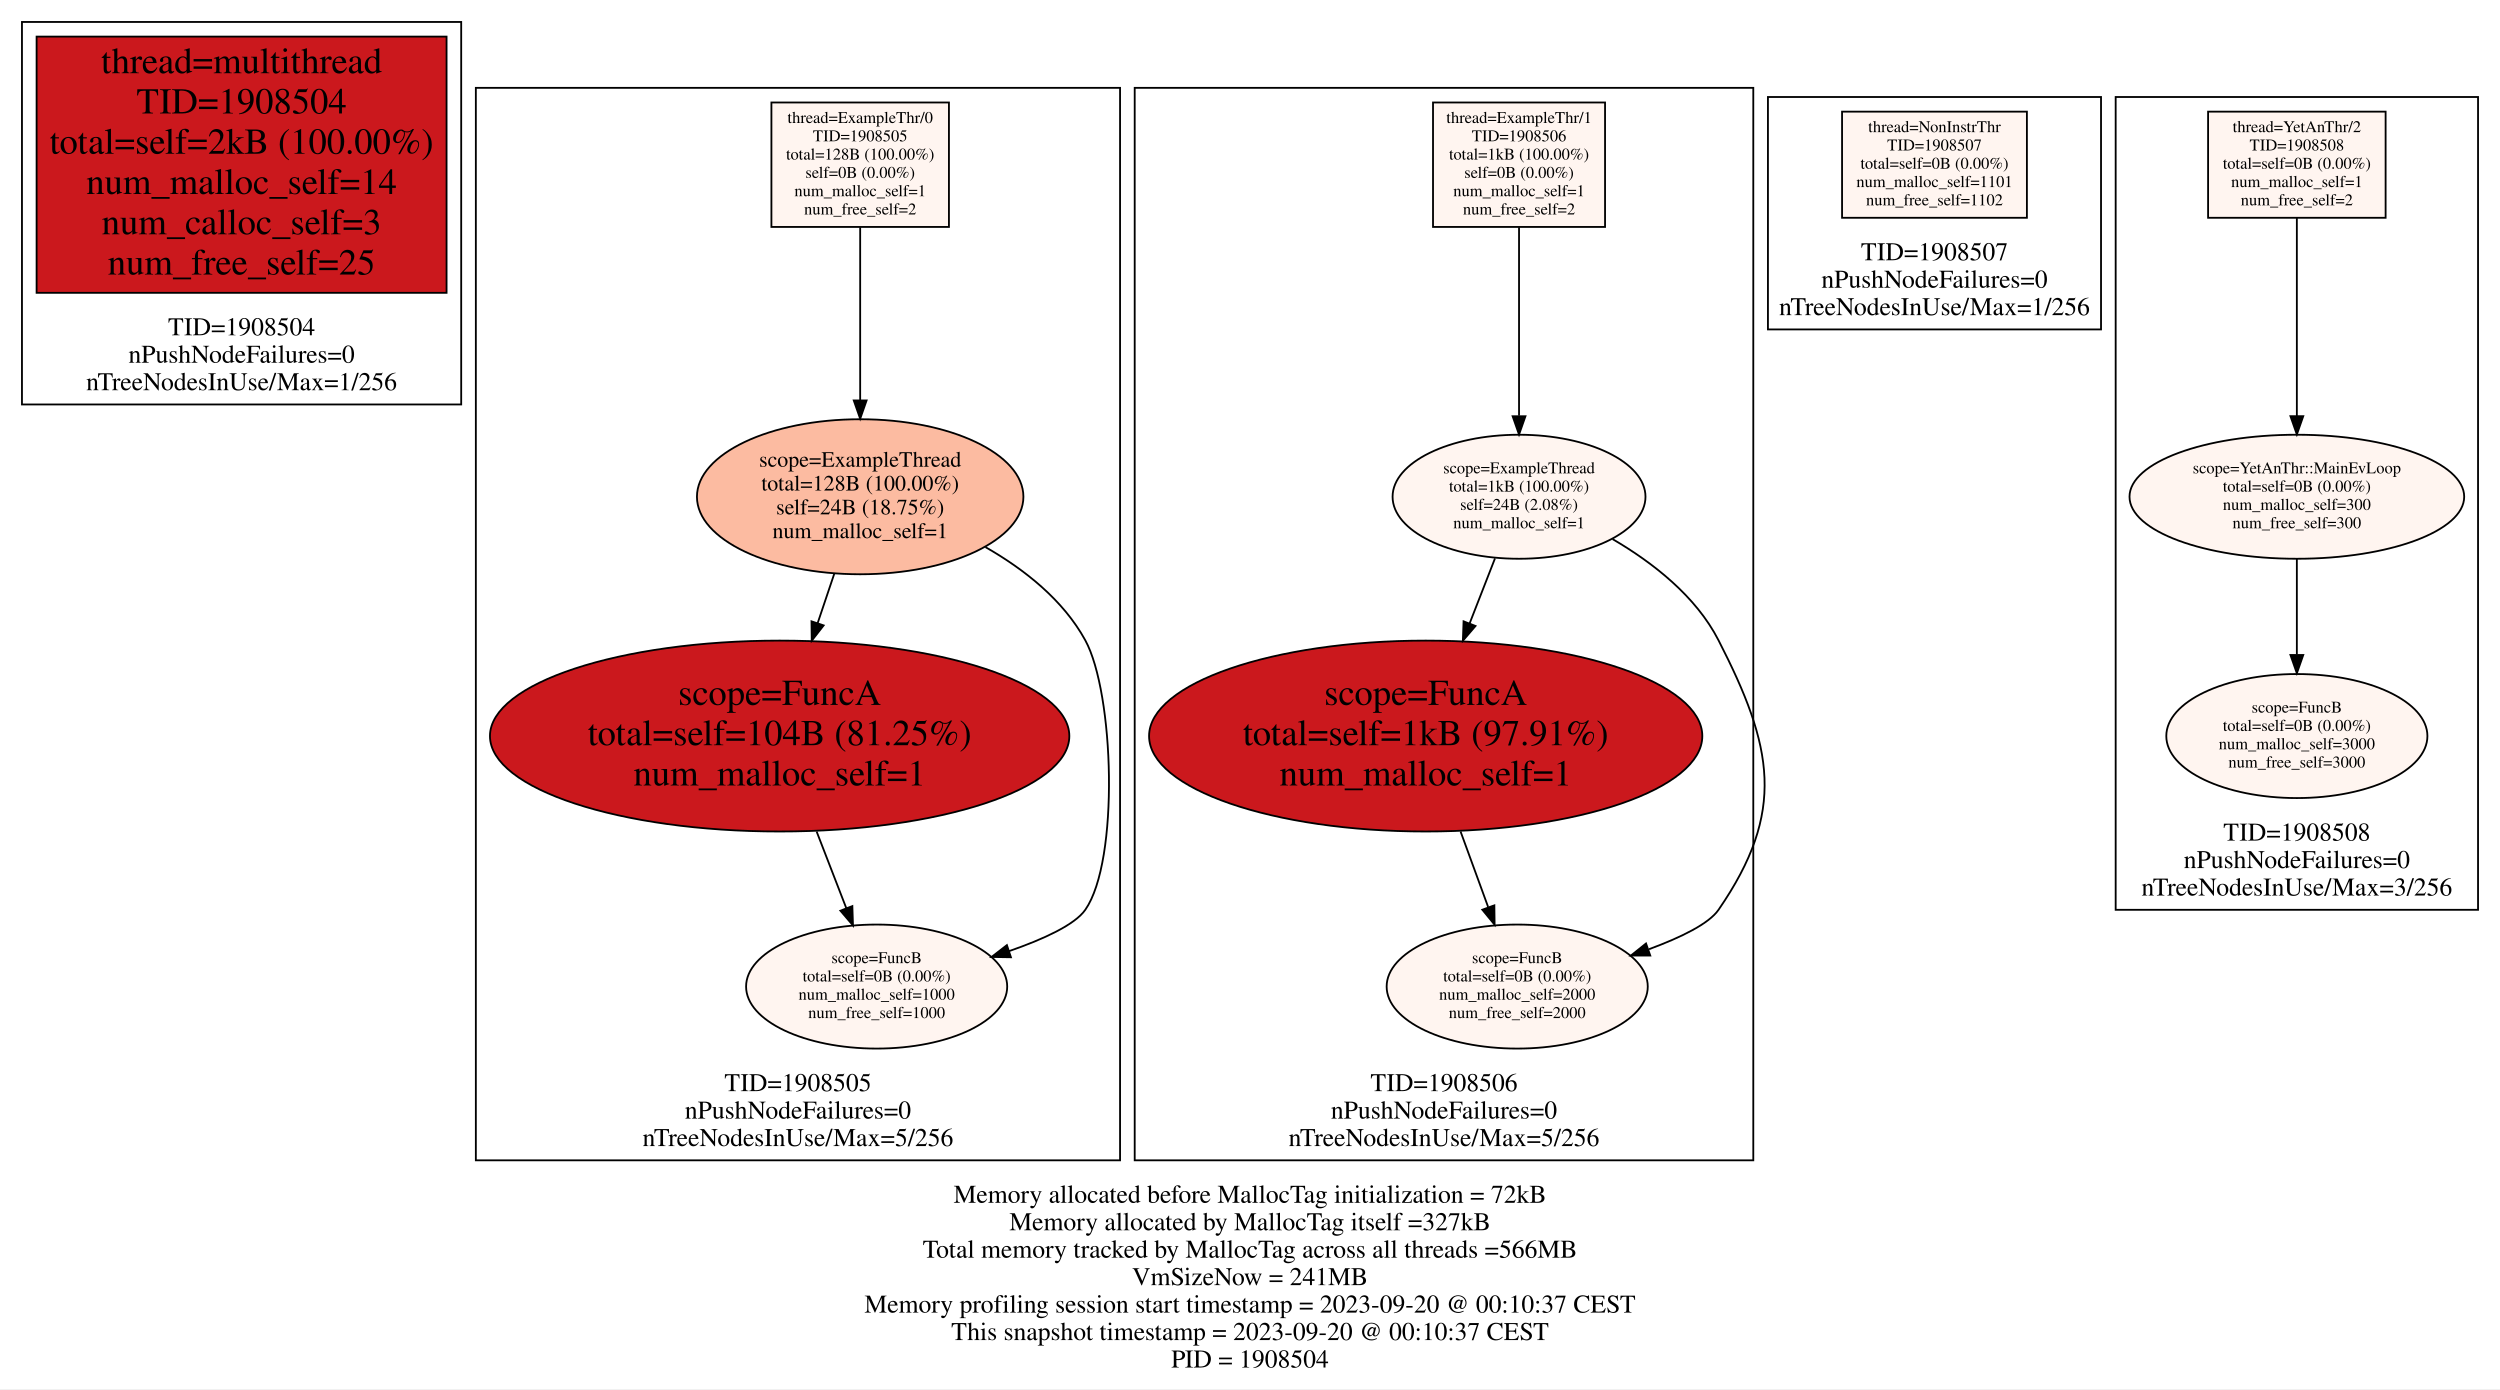
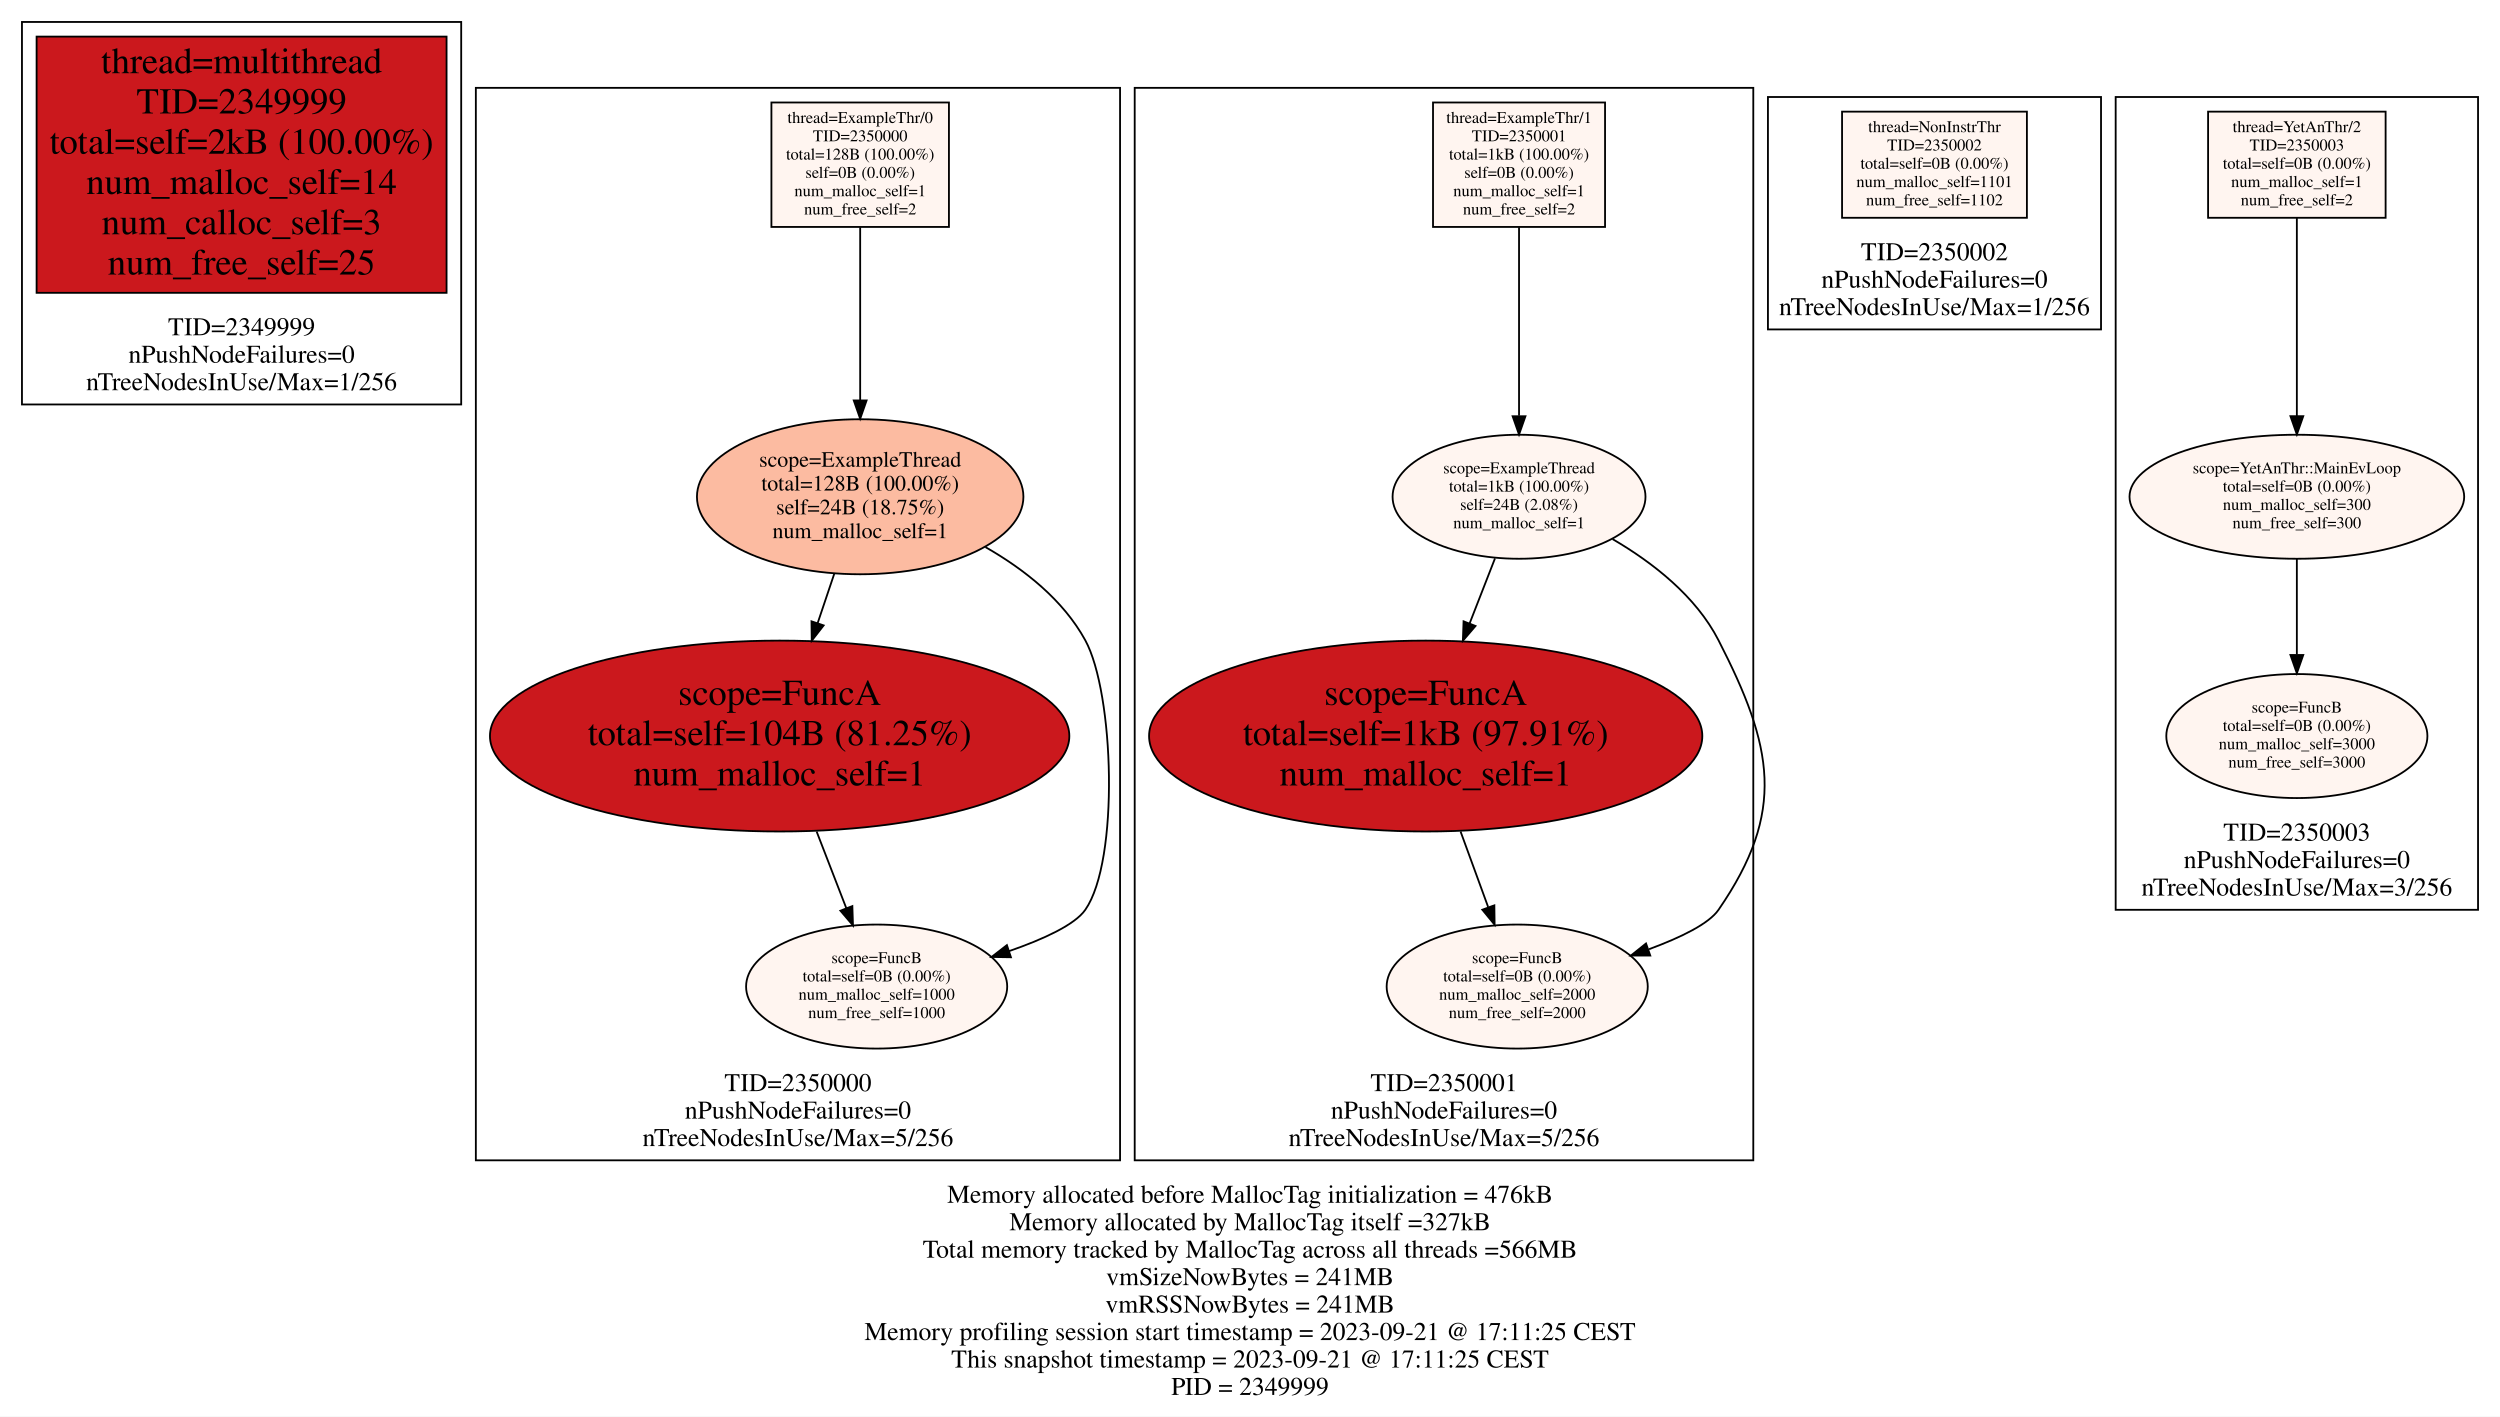
- <svg xmlns="http://www.w3.org/2000/svg" width="1366pt" height="759pt" viewBox="0.00 0.00 1366.00 759.00">
-   <g id="graph0" class="graph" transform="scale(1 1) rotate(0) translate(4 755.0021)">
-     <polygon fill="#ffffff" stroke="transparent" points="-4,4 -4,-755.002 1362,-755.002 1362,4 -4,4" />
-     <text text-anchor="middle" x="679" y="-97.8" font-family="Times,serif" font-size="14.00" fill="#000000">Memory allocated before MallocTag initialization = 72kB</text>
-     <text text-anchor="middle" x="679" y="-82.8" font-family="Times,serif" font-size="14.00" fill="#000000">Memory allocated by MallocTag itself =327kB</text>
-     <text text-anchor="middle" x="679" y="-67.8" font-family="Times,serif" font-size="14.00" fill="#000000">Total memory tracked by MallocTag across all threads =566MB</text>
-     <text text-anchor="middle" x="679" y="-52.8" font-family="Times,serif" font-size="14.00" fill="#000000">VmSizeNow = 241MB</text>
-     <text text-anchor="middle" x="679" y="-37.8" font-family="Times,serif" font-size="14.00" fill="#000000">Memory profiling session start timestamp = 2023-09-20 @ 00:10:37 CEST</text>
-     <text text-anchor="middle" x="679" y="-22.8" font-family="Times,serif" font-size="14.00" fill="#000000">This snapshot timestamp = 2023-09-20 @ 00:10:37 CEST</text>
-     <text text-anchor="middle" x="679" y="-7.8" font-family="Times,serif" font-size="14.00" fill="#000000">PID = 1908504</text>
+ <svg xmlns="http://www.w3.org/2000/svg" width="1366pt" height="774pt" viewBox="0.00 0.00 1366.00 774.00">
+   <g id="graph0" class="graph" transform="scale(1 1) rotate(0) translate(4 770.0021)">
+     <polygon fill="#ffffff" stroke="transparent" points="-4,4 -4,-770.002 1362,-770.002 1362,4 -4,4" />
+     <text text-anchor="middle" x="679" y="-112.8" font-family="Times,serif" font-size="14.00" fill="#000000">Memory allocated before MallocTag initialization = 476kB</text>
+     <text text-anchor="middle" x="679" y="-97.8" font-family="Times,serif" font-size="14.00" fill="#000000">Memory allocated by MallocTag itself =327kB</text>
+     <text text-anchor="middle" x="679" y="-82.8" font-family="Times,serif" font-size="14.00" fill="#000000">Total memory tracked by MallocTag across all threads =566MB</text>
+     <text text-anchor="middle" x="679" y="-67.8" font-family="Times,serif" font-size="14.00" fill="#000000">vmSizeNowBytes = 241MB</text>
+     <text text-anchor="middle" x="679" y="-52.8" font-family="Times,serif" font-size="14.00" fill="#000000">vmRSSNowBytes = 241MB</text>
+     <text text-anchor="middle" x="679" y="-37.8" font-family="Times,serif" font-size="14.00" fill="#000000">Memory profiling session start timestamp = 2023-09-21 @ 17:11:25 CEST</text>
+     <text text-anchor="middle" x="679" y="-22.8" font-family="Times,serif" font-size="14.00" fill="#000000">This snapshot timestamp = 2023-09-21 @ 17:11:25 CEST</text>
+     <text text-anchor="middle" x="679" y="-7.8" font-family="Times,serif" font-size="14.00" fill="#000000">PID = 2349999</text>
    <g id="clust1" class="cluster">
-       <polygon fill="none" stroke="#000000" points="8,-534.002 8,-743.002 248,-743.002 248,-534.002 8,-534.002" />
-       <text text-anchor="middle" x="128" y="-571.802" font-family="Times,serif" font-size="14.00" fill="#000000">TID=1908504</text>
-       <text text-anchor="middle" x="128" y="-556.802" font-family="Times,serif" font-size="14.00" fill="#000000">nPushNodeFailures=0</text>
-       <text text-anchor="middle" x="128" y="-541.802" font-family="Times,serif" font-size="14.00" fill="#000000">nTreeNodesInUse/Max=1/256</text>
+       <polygon fill="none" stroke="#000000" points="8,-549.002 8,-758.002 248,-758.002 248,-549.002 8,-549.002" />
+       <text text-anchor="middle" x="128" y="-586.802" font-family="Times,serif" font-size="14.00" fill="#000000">TID=2349999</text>
+       <text text-anchor="middle" x="128" y="-571.802" font-family="Times,serif" font-size="14.00" fill="#000000">nPushNodeFailures=0</text>
+       <text text-anchor="middle" x="128" y="-556.802" font-family="Times,serif" font-size="14.00" fill="#000000">nTreeNodesInUse/Max=1/256</text>
    </g>
    <g id="clust2" class="cluster">
-       <polygon fill="none" stroke="#000000" points="256,-121 256,-707.002 608,-707.002 608,-121 256,-121" />
-       <text text-anchor="middle" x="432" y="-158.8" font-family="Times,serif" font-size="14.00" fill="#000000">TID=1908505</text>
-       <text text-anchor="middle" x="432" y="-143.8" font-family="Times,serif" font-size="14.00" fill="#000000">nPushNodeFailures=0</text>
-       <text text-anchor="middle" x="432" y="-128.8" font-family="Times,serif" font-size="14.00" fill="#000000">nTreeNodesInUse/Max=5/256</text>
+       <polygon fill="none" stroke="#000000" points="256,-136 256,-722.002 608,-722.002 608,-136 256,-136" />
+       <text text-anchor="middle" x="432" y="-173.8" font-family="Times,serif" font-size="14.00" fill="#000000">TID=2350000</text>
+       <text text-anchor="middle" x="432" y="-158.8" font-family="Times,serif" font-size="14.00" fill="#000000">nPushNodeFailures=0</text>
+       <text text-anchor="middle" x="432" y="-143.8" font-family="Times,serif" font-size="14.00" fill="#000000">nTreeNodesInUse/Max=5/256</text>
    </g>
    <g id="clust3" class="cluster">
-       <polygon fill="none" stroke="#000000" points="616,-121 616,-707.002 954,-707.002 954,-121 616,-121" />
-       <text text-anchor="middle" x="785" y="-158.8" font-family="Times,serif" font-size="14.00" fill="#000000">TID=1908506</text>
-       <text text-anchor="middle" x="785" y="-143.8" font-family="Times,serif" font-size="14.00" fill="#000000">nPushNodeFailures=0</text>
-       <text text-anchor="middle" x="785" y="-128.8" font-family="Times,serif" font-size="14.00" fill="#000000">nTreeNodesInUse/Max=5/256</text>
+       <polygon fill="none" stroke="#000000" points="616,-136 616,-722.002 954,-722.002 954,-136 616,-136" />
+       <text text-anchor="middle" x="785" y="-173.8" font-family="Times,serif" font-size="14.00" fill="#000000">TID=2350001</text>
+       <text text-anchor="middle" x="785" y="-158.8" font-family="Times,serif" font-size="14.00" fill="#000000">nPushNodeFailures=0</text>
+       <text text-anchor="middle" x="785" y="-143.8" font-family="Times,serif" font-size="14.00" fill="#000000">nTreeNodesInUse/Max=5/256</text>
    </g>
    <g id="clust4" class="cluster">
-       <polygon fill="none" stroke="#000000" points="962,-575.002 962,-702.002 1144,-702.002 1144,-575.002 962,-575.002" />
-       <text text-anchor="middle" x="1053" y="-612.802" font-family="Times,serif" font-size="14.00" fill="#000000">TID=1908507</text>
-       <text text-anchor="middle" x="1053" y="-597.802" font-family="Times,serif" font-size="14.00" fill="#000000">nPushNodeFailures=0</text>
-       <text text-anchor="middle" x="1053" y="-582.802" font-family="Times,serif" font-size="14.00" fill="#000000">nTreeNodesInUse/Max=1/256</text>
+       <polygon fill="none" stroke="#000000" points="962,-590.002 962,-717.002 1144,-717.002 1144,-590.002 962,-590.002" />
+       <text text-anchor="middle" x="1053" y="-627.802" font-family="Times,serif" font-size="14.00" fill="#000000">TID=2350002</text>
+       <text text-anchor="middle" x="1053" y="-612.802" font-family="Times,serif" font-size="14.00" fill="#000000">nPushNodeFailures=0</text>
+       <text text-anchor="middle" x="1053" y="-597.802" font-family="Times,serif" font-size="14.00" fill="#000000">nTreeNodesInUse/Max=1/256</text>
    </g>
    <g id="clust5" class="cluster">
-       <polygon fill="none" stroke="#000000" points="1152,-257.882 1152,-702.002 1350,-702.002 1350,-257.882 1152,-257.882" />
-       <text text-anchor="middle" x="1251" y="-295.682" font-family="Times,serif" font-size="14.00" fill="#000000">TID=1908508</text>
-       <text text-anchor="middle" x="1251" y="-280.682" font-family="Times,serif" font-size="14.00" fill="#000000">nPushNodeFailures=0</text>
-       <text text-anchor="middle" x="1251" y="-265.682" font-family="Times,serif" font-size="14.00" fill="#000000">nTreeNodesInUse/Max=3/256</text>
+       <polygon fill="none" stroke="#000000" points="1152,-272.882 1152,-717.002 1350,-717.002 1350,-272.882 1152,-272.882" />
+       <text text-anchor="middle" x="1251" y="-310.682" font-family="Times,serif" font-size="14.00" fill="#000000">TID=2350003</text>
+       <text text-anchor="middle" x="1251" y="-295.682" font-family="Times,serif" font-size="14.00" fill="#000000">nPushNodeFailures=0</text>
+       <text text-anchor="middle" x="1251" y="-280.682" font-family="Times,serif" font-size="14.00" fill="#000000">nTreeNodesInUse/Max=3/256</text>
    </g>
    <g id="node1" class="node">
-       <polygon fill="#cb181d" stroke="#000000" points="240,-735.002 16,-735.002 16,-595.002 240,-595.002 240,-735.002" />
-       <text text-anchor="middle" x="128" y="-715.002" font-family="Times,serif" font-size="20.00" fill="#000000">thread=multithread</text>
-       <text text-anchor="middle" x="128" y="-693.002" font-family="Times,serif" font-size="20.00" fill="#000000">TID=1908504</text>
-       <text text-anchor="middle" x="128" y="-671.002" font-family="Times,serif" font-size="20.00" fill="#000000">total=self=2kB (100.00%)</text>
-       <text text-anchor="middle" x="128" y="-649.002" font-family="Times,serif" font-size="20.00" fill="#000000">num_malloc_self=14</text>
-       <text text-anchor="middle" x="128" y="-627.002" font-family="Times,serif" font-size="20.00" fill="#000000">num_calloc_self=3</text>
-       <text text-anchor="middle" x="128" y="-605.002" font-family="Times,serif" font-size="20.00" fill="#000000">num_free_self=25</text>
+       <polygon fill="#cb181d" stroke="#000000" points="240,-750.002 16,-750.002 16,-610.002 240,-610.002 240,-750.002" />
+       <text text-anchor="middle" x="128" y="-730.002" font-family="Times,serif" font-size="20.00" fill="#000000">thread=multithread</text>
+       <text text-anchor="middle" x="128" y="-708.002" font-family="Times,serif" font-size="20.00" fill="#000000">TID=2349999</text>
+       <text text-anchor="middle" x="128" y="-686.002" font-family="Times,serif" font-size="20.00" fill="#000000">total=self=2kB (100.00%)</text>
+       <text text-anchor="middle" x="128" y="-664.002" font-family="Times,serif" font-size="20.00" fill="#000000">num_malloc_self=14</text>
+       <text text-anchor="middle" x="128" y="-642.002" font-family="Times,serif" font-size="20.00" fill="#000000">num_calloc_self=3</text>
+       <text text-anchor="middle" x="128" y="-620.002" font-family="Times,serif" font-size="20.00" fill="#000000">num_free_self=25</text>
    </g>
    <g id="node2" class="node">
-       <polygon fill="#fff5f0" stroke="#000000" points="514.5,-699.002 417.5,-699.002 417.5,-631.002 514.5,-631.002 514.5,-699.002" />
-       <text text-anchor="middle" x="466" y="-687.802" font-family="Times,serif" font-size="9.00" fill="#000000">thread=ExampleThr/0</text>
-       <text text-anchor="middle" x="466" y="-677.802" font-family="Times,serif" font-size="9.00" fill="#000000">TID=1908505</text>
-       <text text-anchor="middle" x="466" y="-667.802" font-family="Times,serif" font-size="9.00" fill="#000000">total=128B (100.00%)</text>
-       <text text-anchor="middle" x="466" y="-657.802" font-family="Times,serif" font-size="9.00" fill="#000000">self=0B (0.00%)</text>
-       <text text-anchor="middle" x="466" y="-647.802" font-family="Times,serif" font-size="9.00" fill="#000000">num_malloc_self=1</text>
-       <text text-anchor="middle" x="466" y="-637.802" font-family="Times,serif" font-size="9.00" fill="#000000">num_free_self=2</text>
+       <polygon fill="#fff5f0" stroke="#000000" points="514.5,-714.002 417.5,-714.002 417.5,-646.002 514.5,-646.002 514.5,-714.002" />
+       <text text-anchor="middle" x="466" y="-702.802" font-family="Times,serif" font-size="9.00" fill="#000000">thread=ExampleThr/0</text>
+       <text text-anchor="middle" x="466" y="-692.802" font-family="Times,serif" font-size="9.00" fill="#000000">TID=2350000</text>
+       <text text-anchor="middle" x="466" y="-682.802" font-family="Times,serif" font-size="9.00" fill="#000000">total=128B (100.00%)</text>
+       <text text-anchor="middle" x="466" y="-672.802" font-family="Times,serif" font-size="9.00" fill="#000000">self=0B (0.00%)</text>
+       <text text-anchor="middle" x="466" y="-662.802" font-family="Times,serif" font-size="9.00" fill="#000000">num_malloc_self=1</text>
+       <text text-anchor="middle" x="466" y="-652.802" font-family="Times,serif" font-size="9.00" fill="#000000">num_free_self=2</text>
    </g>
    <g id="node3" class="node">
-       <ellipse fill="#fcbba1" stroke="#000000" cx="466" cy="-483.576" rx="89.191" ry="42.353" />
-       <text text-anchor="middle" x="466" y="-499.976" font-family="Times,serif" font-size="12.00" fill="#000000">scope=ExampleThread</text>
-       <text text-anchor="middle" x="466" y="-486.976" font-family="Times,serif" font-size="12.00" fill="#000000">total=128B (100.00%)</text>
-       <text text-anchor="middle" x="466" y="-473.976" font-family="Times,serif" font-size="12.00" fill="#000000">self=24B (18.75%)</text>
-       <text text-anchor="middle" x="466" y="-460.976" font-family="Times,serif" font-size="12.00" fill="#000000">num_malloc_self=1</text>
+       <ellipse fill="#fcbba1" stroke="#000000" cx="466" cy="-498.576" rx="89.191" ry="42.353" />
+       <text text-anchor="middle" x="466" y="-514.976" font-family="Times,serif" font-size="12.00" fill="#000000">scope=ExampleThread</text>
+       <text text-anchor="middle" x="466" y="-501.976" font-family="Times,serif" font-size="12.00" fill="#000000">total=128B (100.00%)</text>
+       <text text-anchor="middle" x="466" y="-488.976" font-family="Times,serif" font-size="12.00" fill="#000000">self=24B (18.75%)</text>
+       <text text-anchor="middle" x="466" y="-475.976" font-family="Times,serif" font-size="12.00" fill="#000000">num_malloc_self=1</text>
    </g>
    <g id="edge1" class="edge">
-       <path fill="none" stroke="#000000" d="M466,-630.877C466,-604.225 466,-566.723 466,-536.229" />
-       <polygon fill="#000000" stroke="#000000" points="469.5,-536.182 466,-526.182 462.5,-536.182 469.5,-536.182" />
+       <path fill="none" stroke="#000000" d="M466,-645.877C466,-619.225 466,-581.723 466,-551.229" />
+       <polygon fill="#000000" stroke="#000000" points="469.5,-551.182 466,-541.182 462.5,-551.182 469.5,-551.182" />
    </g>
    <g id="node4" class="node">
-       <ellipse fill="#cb181d" stroke="#000000" cx="422" cy="-352.823" rx="158.284" ry="52.152" />
-       <text text-anchor="middle" x="422" y="-369.823" font-family="Times,serif" font-size="20.00" fill="#000000">scope=FuncA</text>
-       <text text-anchor="middle" x="422" y="-347.823" font-family="Times,serif" font-size="20.00" fill="#000000">total=self=104B (81.25%)</text>
-       <text text-anchor="middle" x="422" y="-325.823" font-family="Times,serif" font-size="20.00" fill="#000000">num_malloc_self=1</text>
+       <ellipse fill="#cb181d" stroke="#000000" cx="422" cy="-367.823" rx="158.284" ry="52.152" />
+       <text text-anchor="middle" x="422" y="-384.823" font-family="Times,serif" font-size="20.00" fill="#000000">scope=FuncA</text>
+       <text text-anchor="middle" x="422" y="-362.823" font-family="Times,serif" font-size="20.00" fill="#000000">total=self=104B (81.25%)</text>
+       <text text-anchor="middle" x="422" y="-340.823" font-family="Times,serif" font-size="20.00" fill="#000000">num_malloc_self=1</text>
    </g>
    <g id="edge2" class="edge">
-       <path fill="none" stroke="#000000" d="M451.836,-441.485C448.927,-432.841 445.808,-423.573 442.723,-414.405" />
-       <polygon fill="#000000" stroke="#000000" points="446.037,-413.278 439.53,-404.917 439.402,-415.511 446.037,-413.278" />
+       <path fill="none" stroke="#000000" d="M451.836,-456.485C448.927,-447.841 445.808,-438.573 442.723,-429.405" />
+       <polygon fill="#000000" stroke="#000000" points="446.037,-428.278 439.53,-419.917 439.402,-430.511 446.037,-428.278" />
    </g>
    <g id="node5" class="node">
-       <ellipse fill="#fff5f0" stroke="#000000" cx="475" cy="-215.941" rx="71.336" ry="33.882" />
-       <text text-anchor="middle" x="475" y="-228.741" font-family="Times,serif" font-size="9.00" fill="#000000">scope=FuncB</text>
-       <text text-anchor="middle" x="475" y="-218.741" font-family="Times,serif" font-size="9.00" fill="#000000">total=self=0B (0.00%)</text>
-       <text text-anchor="middle" x="475" y="-208.741" font-family="Times,serif" font-size="9.00" fill="#000000">num_malloc_self=1000</text>
-       <text text-anchor="middle" x="475" y="-198.741" font-family="Times,serif" font-size="9.00" fill="#000000">num_free_self=1000</text>
+       <ellipse fill="#fff5f0" stroke="#000000" cx="475" cy="-230.941" rx="71.336" ry="33.882" />
+       <text text-anchor="middle" x="475" y="-243.741" font-family="Times,serif" font-size="9.00" fill="#000000">scope=FuncB</text>
+       <text text-anchor="middle" x="475" y="-233.741" font-family="Times,serif" font-size="9.00" fill="#000000">total=self=0B (0.00%)</text>
+       <text text-anchor="middle" x="475" y="-223.741" font-family="Times,serif" font-size="9.00" fill="#000000">num_malloc_self=1000</text>
+       <text text-anchor="middle" x="475" y="-213.741" font-family="Times,serif" font-size="9.00" fill="#000000">num_free_self=1000</text>
    </g>
    <g id="edge3" class="edge">
-       <path fill="none" stroke="#000000" d="M534.44,-456.07C555.819,-443.843 576.945,-427.133 589,-405.149 604.735,-376.454 607.724,-284.722 589,-257.882 583.323,-249.744 566.416,-241.922 547.302,-235.283" />
-       <polygon fill="#000000" stroke="#000000" points="548.375,-231.952 537.781,-232.123 546.169,-238.595 548.375,-231.952" />
+       <path fill="none" stroke="#000000" d="M534.44,-471.07C555.819,-458.843 576.945,-442.133 589,-420.149 604.735,-391.454 607.724,-299.722 589,-272.882 583.323,-264.745 566.416,-256.922 547.302,-250.283" />
+       <polygon fill="#000000" stroke="#000000" points="548.375,-246.952 537.781,-247.123 546.169,-253.595 548.375,-246.952" />
    </g>
    <g id="edge4" class="edge">
-       <path fill="none" stroke="#000000" d="M442.188,-300.684C447.555,-286.822 453.289,-272.013 458.438,-258.716" />
-       <polygon fill="#000000" stroke="#000000" points="461.723,-259.925 462.07,-249.336 455.195,-257.398 461.723,-259.925" />
+       <path fill="none" stroke="#000000" d="M442.188,-315.684C447.555,-301.822 453.289,-287.013 458.438,-273.716" />
+       <polygon fill="#000000" stroke="#000000" points="461.723,-274.925 462.07,-264.336 455.195,-272.398 461.723,-274.925" />
    </g>
    <g id="node6" class="node">
-       <polygon fill="#fff5f0" stroke="#000000" points="873,-699.002 779,-699.002 779,-631.002 873,-631.002 873,-699.002" />
-       <text text-anchor="middle" x="826" y="-687.802" font-family="Times,serif" font-size="9.00" fill="#000000">thread=ExampleThr/1</text>
-       <text text-anchor="middle" x="826" y="-677.802" font-family="Times,serif" font-size="9.00" fill="#000000">TID=1908506</text>
-       <text text-anchor="middle" x="826" y="-667.802" font-family="Times,serif" font-size="9.00" fill="#000000">total=1kB (100.00%)</text>
-       <text text-anchor="middle" x="826" y="-657.802" font-family="Times,serif" font-size="9.00" fill="#000000">self=0B (0.00%)</text>
-       <text text-anchor="middle" x="826" y="-647.802" font-family="Times,serif" font-size="9.00" fill="#000000">num_malloc_self=1</text>
-       <text text-anchor="middle" x="826" y="-637.802" font-family="Times,serif" font-size="9.00" fill="#000000">num_free_self=2</text>
+       <polygon fill="#fff5f0" stroke="#000000" points="873,-714.002 779,-714.002 779,-646.002 873,-646.002 873,-714.002" />
+       <text text-anchor="middle" x="826" y="-702.802" font-family="Times,serif" font-size="9.00" fill="#000000">thread=ExampleThr/1</text>
+       <text text-anchor="middle" x="826" y="-692.802" font-family="Times,serif" font-size="9.00" fill="#000000">TID=2350001</text>
+       <text text-anchor="middle" x="826" y="-682.802" font-family="Times,serif" font-size="9.00" fill="#000000">total=1kB (100.00%)</text>
+       <text text-anchor="middle" x="826" y="-672.802" font-family="Times,serif" font-size="9.00" fill="#000000">self=0B (0.00%)</text>
+       <text text-anchor="middle" x="826" y="-662.802" font-family="Times,serif" font-size="9.00" fill="#000000">num_malloc_self=1</text>
+       <text text-anchor="middle" x="826" y="-652.802" font-family="Times,serif" font-size="9.00" fill="#000000">num_free_self=2</text>
    </g>
    <g id="node7" class="node">
-       <ellipse fill="#fff5f0" stroke="#000000" cx="826" cy="-483.576" rx="69.094" ry="33.882" />
-       <text text-anchor="middle" x="826" y="-496.376" font-family="Times,serif" font-size="9.00" fill="#000000">scope=ExampleThread</text>
-       <text text-anchor="middle" x="826" y="-486.376" font-family="Times,serif" font-size="9.00" fill="#000000">total=1kB (100.00%)</text>
-       <text text-anchor="middle" x="826" y="-476.376" font-family="Times,serif" font-size="9.00" fill="#000000">self=24B (2.08%)</text>
-       <text text-anchor="middle" x="826" y="-466.376" font-family="Times,serif" font-size="9.00" fill="#000000">num_malloc_self=1</text>
+       <ellipse fill="#fff5f0" stroke="#000000" cx="826" cy="-498.576" rx="69.094" ry="33.882" />
+       <text text-anchor="middle" x="826" y="-511.376" font-family="Times,serif" font-size="9.00" fill="#000000">scope=ExampleThread</text>
+       <text text-anchor="middle" x="826" y="-501.376" font-family="Times,serif" font-size="9.00" fill="#000000">total=1kB (100.00%)</text>
+       <text text-anchor="middle" x="826" y="-491.376" font-family="Times,serif" font-size="9.00" fill="#000000">self=24B (2.08%)</text>
+       <text text-anchor="middle" x="826" y="-481.376" font-family="Times,serif" font-size="9.00" fill="#000000">num_malloc_self=1</text>
    </g>
    <g id="edge5" class="edge">
-       <path fill="none" stroke="#000000" d="M826,-630.877C826,-601.735 826,-559.62 826,-527.88" />
-       <polygon fill="#000000" stroke="#000000" points="829.5,-527.548 826,-517.548 822.5,-527.548 829.5,-527.548" />
+       <path fill="none" stroke="#000000" d="M826,-645.877C826,-616.735 826,-574.62 826,-542.88" />
+       <polygon fill="#000000" stroke="#000000" points="829.5,-542.548 826,-532.548 822.5,-542.548 829.5,-542.548" />
    </g>
    <g id="node8" class="node">
-       <ellipse fill="#cb181d" stroke="#000000" cx="775" cy="-352.823" rx="151.142" ry="52.152" />
-       <text text-anchor="middle" x="775" y="-369.823" font-family="Times,serif" font-size="20.00" fill="#000000">scope=FuncA</text>
-       <text text-anchor="middle" x="775" y="-347.823" font-family="Times,serif" font-size="20.00" fill="#000000">total=self=1kB (97.91%)</text>
-       <text text-anchor="middle" x="775" y="-325.823" font-family="Times,serif" font-size="20.00" fill="#000000">num_malloc_self=1</text>
+       <ellipse fill="#cb181d" stroke="#000000" cx="775" cy="-367.823" rx="151.142" ry="52.152" />
+       <text text-anchor="middle" x="775" y="-384.823" font-family="Times,serif" font-size="20.00" fill="#000000">scope=FuncA</text>
+       <text text-anchor="middle" x="775" y="-362.823" font-family="Times,serif" font-size="20.00" fill="#000000">total=self=1kB (97.91%)</text>
+       <text text-anchor="middle" x="775" y="-340.823" font-family="Times,serif" font-size="20.00" fill="#000000">num_malloc_self=1</text>
    </g>
    <g id="edge6" class="edge">
-       <path fill="none" stroke="#000000" d="M812.866,-449.904C808.609,-438.99 803.746,-426.521 798.955,-414.239" />
-       <polygon fill="#000000" stroke="#000000" points="802.212,-412.957 795.317,-404.913 795.691,-415.501 802.212,-412.957" />
+       <path fill="none" stroke="#000000" d="M812.866,-464.904C808.609,-453.99 803.746,-441.521 798.955,-429.239" />
+       <polygon fill="#000000" stroke="#000000" points="802.212,-427.957 795.317,-419.913 795.691,-430.501 802.212,-427.957" />
    </g>
    <g id="node9" class="node">
-       <ellipse fill="#fff5f0" stroke="#000000" cx="825" cy="-215.941" rx="71.336" ry="33.882" />
-       <text text-anchor="middle" x="825" y="-228.741" font-family="Times,serif" font-size="9.00" fill="#000000">scope=FuncB</text>
-       <text text-anchor="middle" x="825" y="-218.741" font-family="Times,serif" font-size="9.00" fill="#000000">total=self=0B (0.00%)</text>
-       <text text-anchor="middle" x="825" y="-208.741" font-family="Times,serif" font-size="9.00" fill="#000000">num_malloc_self=2000</text>
-       <text text-anchor="middle" x="825" y="-198.741" font-family="Times,serif" font-size="9.00" fill="#000000">num_free_self=2000</text>
+       <ellipse fill="#fff5f0" stroke="#000000" cx="825" cy="-230.941" rx="71.336" ry="33.882" />
+       <text text-anchor="middle" x="825" y="-243.741" font-family="Times,serif" font-size="9.00" fill="#000000">scope=FuncB</text>
+       <text text-anchor="middle" x="825" y="-233.741" font-family="Times,serif" font-size="9.00" fill="#000000">total=self=0B (0.00%)</text>
+       <text text-anchor="middle" x="825" y="-223.741" font-family="Times,serif" font-size="9.00" fill="#000000">num_malloc_self=2000</text>
+       <text text-anchor="middle" x="825" y="-213.741" font-family="Times,serif" font-size="9.00" fill="#000000">num_free_self=2000</text>
    </g>
    <g id="edge7" class="edge">
-       <path fill="none" stroke="#000000" d="M877.076,-460.458C899.131,-447.575 922.667,-429.216 935,-405.149 964.849,-346.9 972.133,-311.781 935,-257.882 929.766,-250.285 914.543,-242.83 897.027,-236.362" />
-       <polygon fill="#000000" stroke="#000000" points="897.704,-232.89 887.109,-232.875 895.383,-239.494 897.704,-232.89" />
+       <path fill="none" stroke="#000000" d="M877.076,-475.458C899.131,-462.575 922.667,-444.216 935,-420.149 964.849,-361.9 972.133,-326.781 935,-272.882 929.766,-265.285 914.543,-257.83 897.027,-251.362" />
+       <polygon fill="#000000" stroke="#000000" points="897.704,-247.89 887.109,-247.875 895.383,-254.494 897.704,-247.89" />
    </g>
    <g id="edge8" class="edge">
-       <path fill="none" stroke="#000000" d="M794.045,-300.684C799.016,-287.077 804.319,-272.558 809.107,-259.452" />
-       <polygon fill="#000000" stroke="#000000" points="812.509,-260.337 812.653,-249.743 805.934,-257.935 812.509,-260.337" />
+       <path fill="none" stroke="#000000" d="M794.045,-315.684C799.016,-302.077 804.319,-287.558 809.107,-274.452" />
+       <polygon fill="#000000" stroke="#000000" points="812.509,-275.337 812.653,-264.743 805.934,-272.935 812.509,-275.337" />
    </g>
    <g id="node10" class="node">
-       <polygon fill="#fff5f0" stroke="#000000" points="1103.5,-694.002 1002.5,-694.002 1002.5,-636.002 1103.5,-636.002 1103.5,-694.002" />
-       <text text-anchor="middle" x="1053" y="-682.802" font-family="Times,serif" font-size="9.00" fill="#000000">thread=NonInstrThr</text>
-       <text text-anchor="middle" x="1053" y="-672.802" font-family="Times,serif" font-size="9.00" fill="#000000">TID=1908507</text>
-       <text text-anchor="middle" x="1053" y="-662.802" font-family="Times,serif" font-size="9.00" fill="#000000">total=self=0B (0.00%)</text>
-       <text text-anchor="middle" x="1053" y="-652.802" font-family="Times,serif" font-size="9.00" fill="#000000">num_malloc_self=1101</text>
-       <text text-anchor="middle" x="1053" y="-642.802" font-family="Times,serif" font-size="9.00" fill="#000000">num_free_self=1102</text>
+       <polygon fill="#fff5f0" stroke="#000000" points="1103.5,-709.002 1002.5,-709.002 1002.5,-651.002 1103.5,-651.002 1103.5,-709.002" />
+       <text text-anchor="middle" x="1053" y="-697.802" font-family="Times,serif" font-size="9.00" fill="#000000">thread=NonInstrThr</text>
+       <text text-anchor="middle" x="1053" y="-687.802" font-family="Times,serif" font-size="9.00" fill="#000000">TID=2350002</text>
+       <text text-anchor="middle" x="1053" y="-677.802" font-family="Times,serif" font-size="9.00" fill="#000000">total=self=0B (0.00%)</text>
+       <text text-anchor="middle" x="1053" y="-667.802" font-family="Times,serif" font-size="9.00" fill="#000000">num_malloc_self=1101</text>
+       <text text-anchor="middle" x="1053" y="-657.802" font-family="Times,serif" font-size="9.00" fill="#000000">num_free_self=1102</text>
    </g>
    <g id="node11" class="node">
-       <polygon fill="#fff5f0" stroke="#000000" points="1299.5,-694.002 1202.5,-694.002 1202.5,-636.002 1299.5,-636.002 1299.5,-694.002" />
-       <text text-anchor="middle" x="1251" y="-682.802" font-family="Times,serif" font-size="9.00" fill="#000000">thread=YetAnThr/2</text>
-       <text text-anchor="middle" x="1251" y="-672.802" font-family="Times,serif" font-size="9.00" fill="#000000">TID=1908508</text>
-       <text text-anchor="middle" x="1251" y="-662.802" font-family="Times,serif" font-size="9.00" fill="#000000">total=self=0B (0.00%)</text>
-       <text text-anchor="middle" x="1251" y="-652.802" font-family="Times,serif" font-size="9.00" fill="#000000">num_malloc_self=1</text>
-       <text text-anchor="middle" x="1251" y="-642.802" font-family="Times,serif" font-size="9.00" fill="#000000">num_free_self=2</text>
+       <polygon fill="#fff5f0" stroke="#000000" points="1299.5,-709.002 1202.5,-709.002 1202.5,-651.002 1299.5,-651.002 1299.5,-709.002" />
+       <text text-anchor="middle" x="1251" y="-697.802" font-family="Times,serif" font-size="9.00" fill="#000000">thread=YetAnThr/2</text>
+       <text text-anchor="middle" x="1251" y="-687.802" font-family="Times,serif" font-size="9.00" fill="#000000">TID=2350003</text>
+       <text text-anchor="middle" x="1251" y="-677.802" font-family="Times,serif" font-size="9.00" fill="#000000">total=self=0B (0.00%)</text>
+       <text text-anchor="middle" x="1251" y="-667.802" font-family="Times,serif" font-size="9.00" fill="#000000">num_malloc_self=1</text>
+       <text text-anchor="middle" x="1251" y="-657.802" font-family="Times,serif" font-size="9.00" fill="#000000">num_free_self=2</text>
    </g>
    <g id="node12" class="node">
-       <ellipse fill="#fff5f0" stroke="#000000" cx="1251" cy="-483.576" rx="91.434" ry="33.882" />
-       <text text-anchor="middle" x="1251" y="-496.376" font-family="Times,serif" font-size="9.00" fill="#000000">scope=YetAnThr::MainEvLoop</text>
-       <text text-anchor="middle" x="1251" y="-486.376" font-family="Times,serif" font-size="9.00" fill="#000000">total=self=0B (0.00%)</text>
-       <text text-anchor="middle" x="1251" y="-476.376" font-family="Times,serif" font-size="9.00" fill="#000000">num_malloc_self=300</text>
-       <text text-anchor="middle" x="1251" y="-466.376" font-family="Times,serif" font-size="9.00" fill="#000000">num_free_self=300</text>
+       <ellipse fill="#fff5f0" stroke="#000000" cx="1251" cy="-498.576" rx="91.434" ry="33.882" />
+       <text text-anchor="middle" x="1251" y="-511.376" font-family="Times,serif" font-size="9.00" fill="#000000">scope=YetAnThr::MainEvLoop</text>
+       <text text-anchor="middle" x="1251" y="-501.376" font-family="Times,serif" font-size="9.00" fill="#000000">total=self=0B (0.00%)</text>
+       <text text-anchor="middle" x="1251" y="-491.376" font-family="Times,serif" font-size="9.00" fill="#000000">num_malloc_self=300</text>
+       <text text-anchor="middle" x="1251" y="-481.376" font-family="Times,serif" font-size="9.00" fill="#000000">num_free_self=300</text>
    </g>
    <g id="edge9" class="edge">
-       <path fill="none" stroke="#000000" d="M1251,-635.853C1251,-606.623 1251,-561.247 1251,-527.624" />
-       <polygon fill="#000000" stroke="#000000" points="1254.5,-527.597 1251,-517.597 1247.5,-527.597 1254.5,-527.597" />
+       <path fill="none" stroke="#000000" d="M1251,-650.853C1251,-621.623 1251,-576.247 1251,-542.624" />
+       <polygon fill="#000000" stroke="#000000" points="1254.5,-542.597 1251,-532.597 1247.5,-542.597 1254.5,-542.597" />
    </g>
    <g id="node13" class="node">
-       <ellipse fill="#fff5f0" stroke="#000000" cx="1251" cy="-352.823" rx="71.336" ry="33.882" />
-       <text text-anchor="middle" x="1251" y="-365.623" font-family="Times,serif" font-size="9.00" fill="#000000">scope=FuncB</text>
-       <text text-anchor="middle" x="1251" y="-355.623" font-family="Times,serif" font-size="9.00" fill="#000000">total=self=0B (0.00%)</text>
-       <text text-anchor="middle" x="1251" y="-345.623" font-family="Times,serif" font-size="9.00" fill="#000000">num_malloc_self=3000</text>
-       <text text-anchor="middle" x="1251" y="-335.623" font-family="Times,serif" font-size="9.00" fill="#000000">num_free_self=3000</text>
+       <ellipse fill="#fff5f0" stroke="#000000" cx="1251" cy="-367.823" rx="71.336" ry="33.882" />
+       <text text-anchor="middle" x="1251" y="-380.623" font-family="Times,serif" font-size="9.00" fill="#000000">scope=FuncB</text>
+       <text text-anchor="middle" x="1251" y="-370.623" font-family="Times,serif" font-size="9.00" fill="#000000">total=self=0B (0.00%)</text>
+       <text text-anchor="middle" x="1251" y="-360.623" font-family="Times,serif" font-size="9.00" fill="#000000">num_malloc_self=3000</text>
+       <text text-anchor="middle" x="1251" y="-350.623" font-family="Times,serif" font-size="9.00" fill="#000000">num_free_self=3000</text>
    </g>
    <g id="edge10" class="edge">
-       <path fill="none" stroke="#000000" d="M1251,-449.563C1251,-433.647 1251,-414.481 1251,-397.421" />
-       <polygon fill="#000000" stroke="#000000" points="1254.5,-397.12 1251,-387.12 1247.5,-397.12 1254.5,-397.12" />
+       <path fill="none" stroke="#000000" d="M1251,-464.563C1251,-448.647 1251,-429.481 1251,-412.421" />
+       <polygon fill="#000000" stroke="#000000" points="1254.5,-412.12 1251,-402.12 1247.5,-412.12 1254.5,-412.12" />
    </g>
  </g>
</svg>
